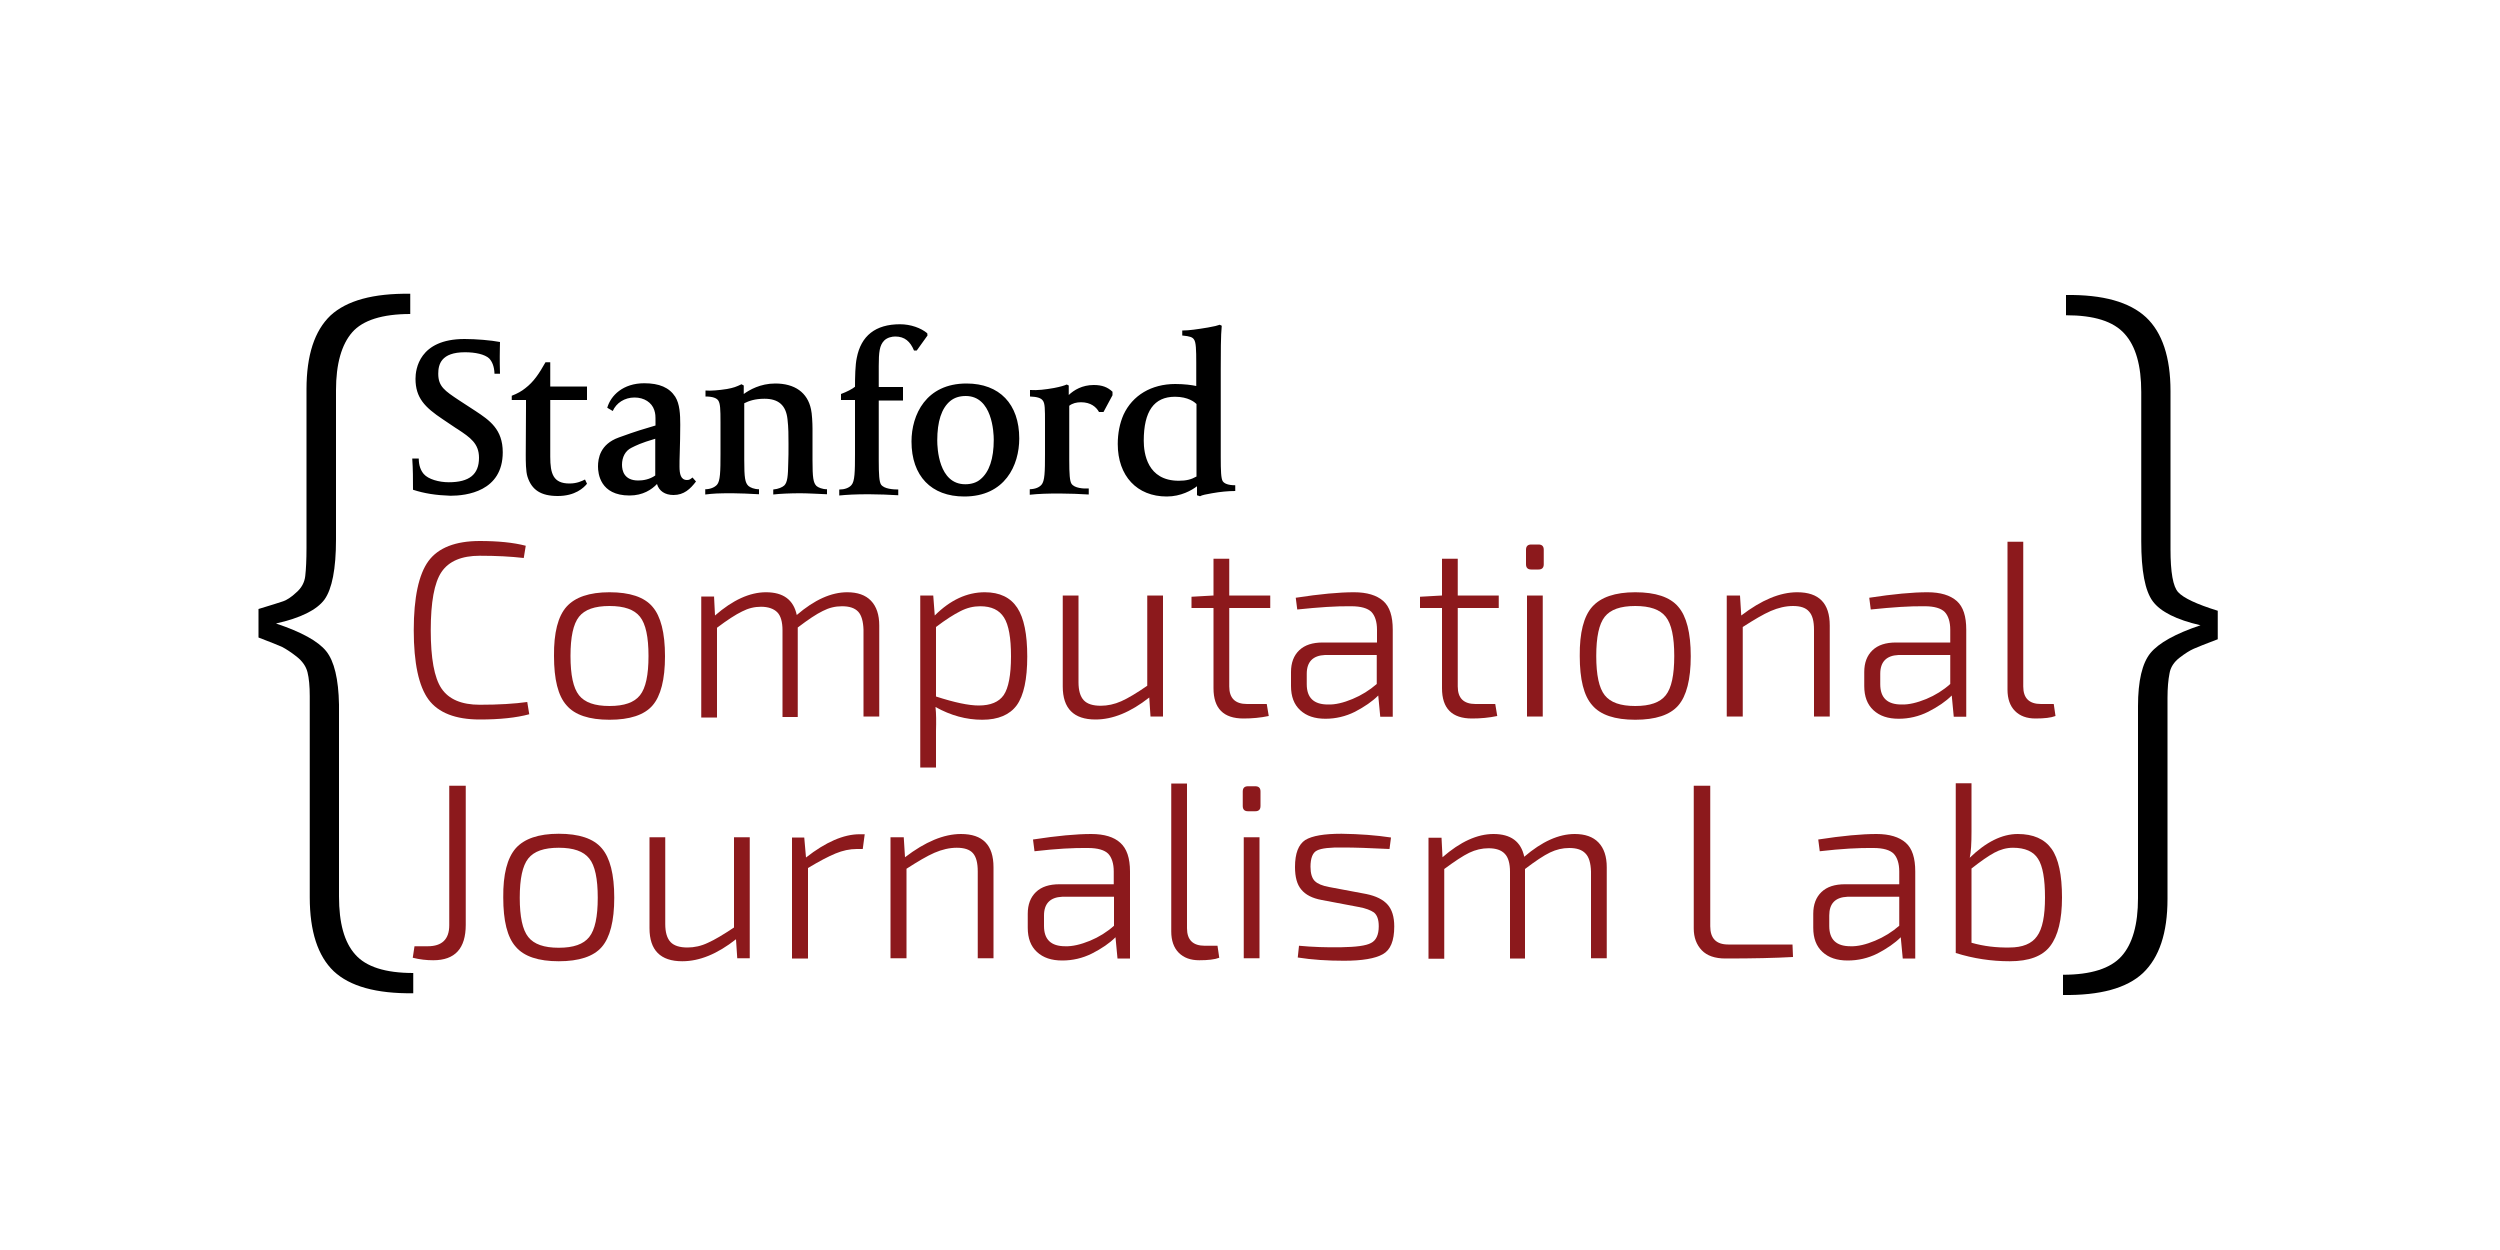
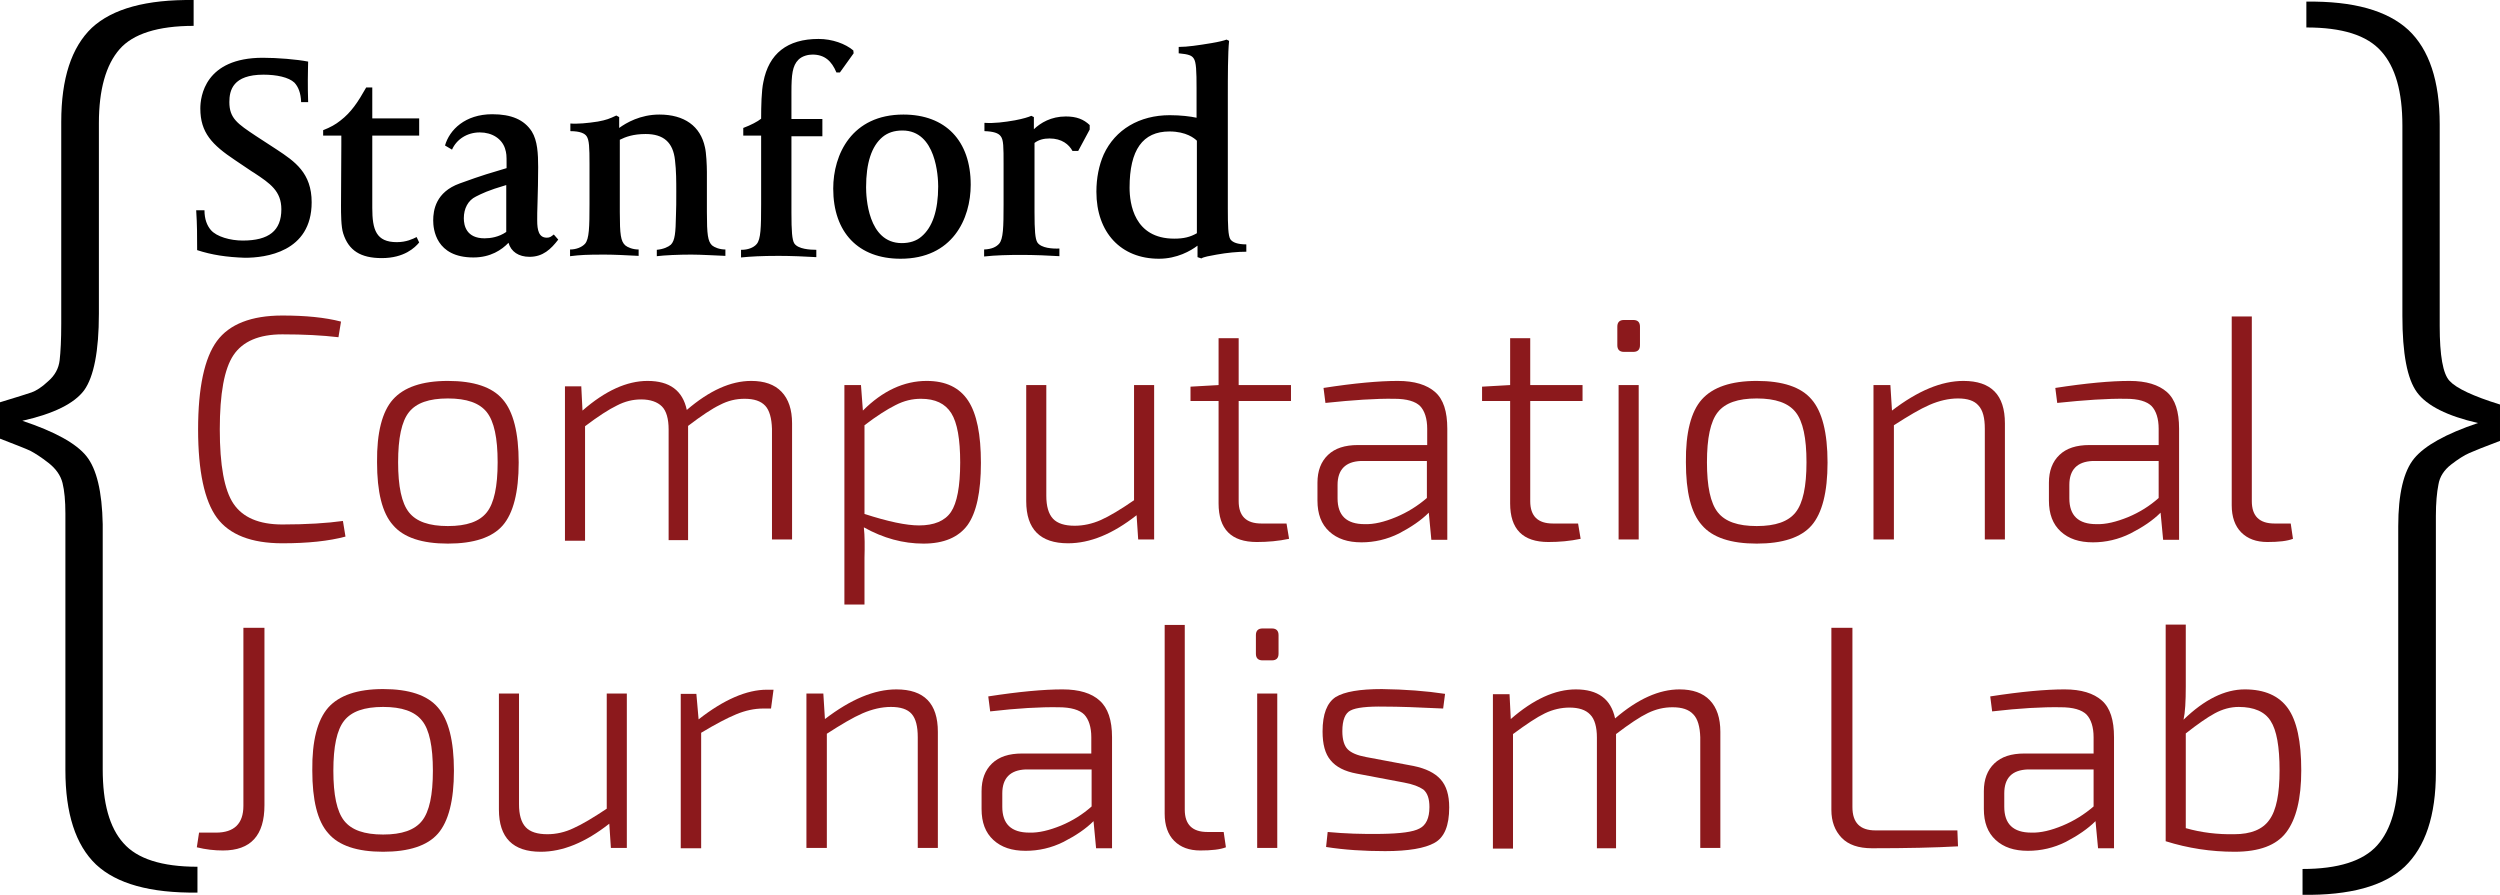
- <svg xmlns="http://www.w3.org/2000/svg" version="1.1" id="Layer_1" x="0px" y="0px" viewBox="0 0 1000 500" style="enable-background:new 0 0 1000 500;" xml:space="preserve">
-   <style type="text/css">
- 	.st0{fill:#8C191C;}
- </style>
+ <svg xmlns="http://www.w3.org/2000/svg" version="1.1" id="Layer_1" x="0px" y="0px" width="479.625px" height="171.678px" viewBox="63.281 314.904 479.625 171.678" enable-background="new 63.281 314.904 479.625 171.678" xml:space="preserve">
  <g>
    <g>
-       <path class="st0" d="M210.9,280.8l0.8,4.9c-5.2,1.4-11.8,2.1-19.8,2.1c-9.7,0-16.6-2.7-20.5-8c-3.9-5.3-5.9-14.6-5.9-27.7    c0-13.1,2-22.4,5.9-27.7c3.9-5.3,10.8-8,20.5-8c7.3,0,13.4,0.6,18.4,1.9l-0.8,4.9c-5.1-0.6-10.9-0.9-17.6-0.9    c-7.3,0-12.4,2.2-15.3,6.5c-2.9,4.3-4.3,12.1-4.3,23.3s1.4,19,4.3,23.3c2.9,4.3,8,6.5,15.3,6.5    C199.5,281.9,205.9,281.5,210.9,280.8z" />
-       <path class="st0" d="M226.6,242.7c3.4-3.8,9.1-5.8,17.2-5.8c8.1,0,13.9,1.9,17.2,5.8c3.3,3.8,5,10.4,5,19.8c0,9.3-1.7,15.9-5,19.7    c-3.3,3.8-9.1,5.7-17.2,5.7c-8.1,0-13.9-1.9-17.2-5.8c-3.4-3.8-5-10.4-5-19.7C221.5,253.1,223.2,246.5,226.6,242.7z M256,246.7    c-2.3-2.9-6.3-4.3-12.2-4.3c-5.9,0-9.9,1.4-12.2,4.3c-2.3,2.9-3.4,8.1-3.4,15.7c0,7.6,1.1,12.8,3.4,15.7c2.3,2.9,6.3,4.3,12.2,4.3    c5.9,0,9.9-1.4,12.2-4.3c2.3-2.9,3.4-8.1,3.4-15.7C259.4,254.8,258.3,249.6,256,246.7z" />
-       <path class="st0" d="M285.6,238.2l0.4,8c7.1-6.2,13.9-9.3,20.4-9.3c6.9,0,11,3,12.3,9.1c7.1-6.1,13.8-9.1,20.2-9.1    c4.1,0,7.3,1.1,9.5,3.4c2.2,2.3,3.3,5.6,3.3,9.9v36.4h-6.3v-34.7c-0.1-3.3-0.8-5.8-2.1-7.2c-1.4-1.5-3.5-2.2-6.5-2.2    c-2.7,0-5.2,0.6-7.7,1.9c-2.5,1.2-5.8,3.4-10,6.6v35.8H313v-34.7c0-3.3-0.7-5.8-2.1-7.2s-3.6-2.2-6.5-2.2c-2.6,0-5.1,0.6-7.6,1.9    c-2.5,1.2-5.9,3.4-10,6.5v35.9h-6.3v-48.4H285.6z" />
-       <path class="st0" d="M373.3,238.2l0.6,8c6.2-6.2,12.9-9.3,20-9.3c6,0,10.3,2.1,13,6.2c2.7,4.1,4,10.6,4,19.5    c0,9.1-1.4,15.6-4.2,19.5c-2.8,3.8-7.4,5.8-13.8,5.8c-6.4,0-12.6-1.7-18.7-5.1c0.3,2.7,0.3,5.9,0.2,9.6V307h-6.3v-68.8H373.3z     M374.4,250.8v27.8c7.4,2.4,13.1,3.6,17.1,3.6c4.7,0,8.1-1.4,10-4.2c1.9-2.8,2.9-8,2.9-15.5c0-7.3-0.9-12.5-2.8-15.5    c-1.9-3-5-4.5-9.5-4.5c-2.7,0-5.3,0.6-8,2C381.5,245.8,378.2,247.9,374.4,250.8z" />
-       <path class="st0" d="M465.2,238.2v48.4h-5l-0.5-7.6c-7.5,5.9-14.6,8.8-21.5,8.8c-8.7,0-13.1-4.4-13.1-13.2v-36.4h6.3v34.7    c0,3.3,0.7,5.7,2.1,7.2c1.4,1.5,3.7,2.2,6.8,2.2c2.7,0,5.5-0.6,8.2-1.8c2.7-1.2,6.2-3.3,10.4-6.2v-36.1H465.2z" />
-       <path class="st0" d="M506.7,281.6l0.8,4.8c-3.3,0.7-6.7,1-10.1,1c-8,0-12-4-12-12.1v-32.1h-8.8v-4.5l8.8-0.5v-14.7h6.3v14.7h16.4    v5h-16.4v31.4c0,4.7,2.4,7,7.1,7H506.7z" />
-       <path class="st0" d="M518.9,243.8l-0.6-4.7c9.7-1.5,17.4-2.2,23.3-2.2c5.2,0,9.1,1.2,11.7,3.5c2.6,2.3,3.8,6.1,3.8,11.5v34.8h-5    l-0.8-8.5c-2.4,2.4-5.5,4.5-9.3,6.5c-3.8,1.9-7.8,2.8-11.8,2.8c-4.3,0-7.6-1.1-10.1-3.4c-2.5-2.3-3.7-5.5-3.7-9.7v-5.6    c0-3.7,1.1-6.6,3.3-8.7c2.2-2.1,5.3-3.1,9.4-3.1h21.7v-5.1c0-3.2-0.8-5.6-2.2-7.1c-1.5-1.5-4.2-2.3-8.1-2.3    C534.7,242.4,527.5,242.9,518.9,243.8z M522.7,269.5v4.2c0,5.4,2.8,8.1,8.5,8.1c2.9,0.1,6.2-0.7,9.8-2.2c3.6-1.5,6.8-3.5,9.7-6    V262H530C525.2,262.2,522.7,264.7,522.7,269.5z" />
-       <path class="st0" d="M598.1,281.6l0.8,4.8c-3.3,0.7-6.7,1-10.1,1c-8,0-12-4-12-12.1v-32.1H568v-4.5l8.8-0.5v-14.7h6.3v14.7h16.4v5    h-16.4v31.4c0,4.7,2.4,7,7.1,7H598.1z" />
-       <path class="st0" d="M612.5,217.8h2.9c1.4,0,2.1,0.7,2.1,2.1v5.8c0,1.4-0.7,2.1-2.1,2.1h-2.9c-1.4,0-2.1-0.7-2.1-2.1v-5.8    C610.4,218.5,611.1,217.8,612.5,217.8z M617.1,286.6h-6.3v-48.4h6.3V286.6z" />
-       <path class="st0" d="M636.9,242.7c3.4-3.8,9.1-5.8,17.2-5.8c8.1,0,13.9,1.9,17.2,5.8c3.3,3.8,5,10.4,5,19.8c0,9.3-1.7,15.9-5,19.7    c-3.3,3.8-9.1,5.7-17.2,5.7c-8.1,0-13.9-1.9-17.2-5.8c-3.4-3.8-5-10.4-5-19.7C631.8,253.1,633.5,246.5,636.9,242.7z M666.3,246.7    c-2.3-2.9-6.3-4.3-12.2-4.3c-5.9,0-9.9,1.4-12.2,4.3c-2.3,2.9-3.4,8.1-3.4,15.7c0,7.6,1.1,12.8,3.4,15.7c2.3,2.9,6.3,4.3,12.2,4.3    c5.9,0,9.9-1.4,12.2-4.3c2.3-2.9,3.4-8.1,3.4-15.7C669.7,254.8,668.6,249.6,666.3,246.7z" />
-       <path class="st0" d="M696,238.2l0.5,8c8.1-6.2,15.5-9.3,22.4-9.3c8.7,0,13,4.4,13,13.3v36.4h-6.3v-34.7c0-3.4-0.6-5.8-2-7.3    c-1.3-1.5-3.4-2.2-6.4-2.2c-2.9,0-5.9,0.7-8.9,2c-3,1.3-6.7,3.5-11.2,6.4v35.8h-6.4v-48.4H696z" />
-       <path class="st0" d="M748.3,243.8l-0.6-4.7c9.7-1.5,17.4-2.2,23.3-2.2c5.2,0,9.1,1.2,11.7,3.5c2.6,2.3,3.8,6.1,3.8,11.5v34.8h-5    l-0.8-8.5c-2.4,2.4-5.5,4.5-9.4,6.5c-3.8,1.9-7.8,2.8-11.8,2.8c-4.3,0-7.6-1.1-10.1-3.4c-2.5-2.3-3.7-5.5-3.7-9.7v-5.6    c0-3.7,1.1-6.6,3.3-8.7c2.2-2.1,5.3-3.1,9.4-3.1h21.7v-5.1c0-3.2-0.8-5.6-2.2-7.1c-1.5-1.5-4.2-2.3-8-2.3    C764.1,242.4,756.9,242.9,748.3,243.8z M752.1,269.5v4.2c0,5.4,2.8,8.1,8.5,8.1c2.9,0.1,6.2-0.7,9.9-2.2c3.6-1.5,6.8-3.5,9.6-6    V262h-20.7C754.6,262.2,752.1,264.7,752.1,269.5z" />
-       <path class="st0" d="M809.3,216.6v58c0,4.7,2.4,7,7.1,7h5.1l0.7,4.8c-1.8,0.7-4.5,1-8,1c-3.5,0-6.2-1-8.2-3c-2-2-3-4.9-3-8.5    v-59.2H809.3z" />
+       <path fill="#8C191C" d="M129.071,414.85l0.49,2.999c-3.183,0.856-7.222,1.285-12.118,1.285c-5.937,0-10.159-1.652-12.546-4.896    c-2.387-3.243-3.611-8.935-3.611-16.952c0-8.017,1.224-13.709,3.611-16.952c2.387-3.244,6.609-4.896,12.546-4.896    c4.467,0,8.201,0.367,11.261,1.163l-0.49,2.999c-3.121-0.367-6.671-0.551-10.771-0.551c-4.468,0-7.589,1.346-9.364,3.978    c-1.775,2.632-2.631,7.405-2.631,14.26s0.856,11.628,2.631,14.26s4.896,3.978,9.364,3.978    C122.094,415.522,126.011,415.278,129.071,414.85z" />
+       <path fill="#8C191C" d="M138.679,391.532c2.081-2.325,5.569-3.549,10.526-3.549s8.507,1.163,10.526,3.549    c2.02,2.326,3.06,6.365,3.06,12.118c0,5.691-1.041,9.73-3.06,12.056c-2.02,2.326-5.569,3.489-10.526,3.489    s-8.507-1.163-10.526-3.55c-2.081-2.326-3.06-6.365-3.06-12.057C135.558,397.897,136.599,393.858,138.679,391.532z     M156.672,393.98c-1.408-1.775-3.855-2.632-7.466-2.632s-6.059,0.857-7.466,2.632s-2.081,4.957-2.081,9.608    s0.673,7.833,2.081,9.608c1.408,1.774,3.855,2.632,7.466,2.632s6.059-0.857,7.466-2.632s2.081-4.957,2.081-9.608    S158.08,395.755,156.672,393.98z" />
+       <path fill="#8C191C" d="M174.787,388.778l0.245,4.896c4.345-3.794,8.506-5.691,12.484-5.691c4.223,0,6.732,1.836,7.528,5.569    c4.345-3.733,8.445-5.569,12.362-5.569c2.509,0,4.468,0.673,5.814,2.081c1.347,1.408,2.02,3.427,2.02,6.059v22.277h-3.855v-21.236    c-0.061-2.02-0.49-3.55-1.285-4.407c-0.857-0.918-2.142-1.346-3.978-1.346c-1.652,0-3.183,0.367-4.712,1.163    c-1.53,0.734-3.55,2.081-6.12,4.04v21.909h-3.733v-21.236c0-2.02-0.429-3.55-1.285-4.406c-0.857-0.857-2.204-1.347-3.978-1.347    c-1.591,0-3.122,0.367-4.651,1.163c-1.53,0.734-3.611,2.081-6.12,3.978v21.971h-3.855v-29.62h3.121V388.778z" />
+       <path fill="#8C191C" d="M228.459,388.778l0.367,4.896c3.794-3.794,7.895-5.691,12.24-5.691c3.672,0,6.304,1.285,7.956,3.794    c1.652,2.509,2.448,6.487,2.448,11.934c0,5.569-0.857,9.548-2.57,11.935c-1.713,2.325-4.529,3.549-8.446,3.549    c-3.917,0-7.711-1.04-11.444-3.121c0.184,1.652,0.184,3.611,0.123,5.876v8.935h-3.855v-42.105H228.459z M229.133,396.489v17.014    c4.529,1.469,8.017,2.203,10.465,2.203c2.876,0,4.957-0.856,6.12-2.57c1.163-1.713,1.775-4.896,1.775-9.485    c0-4.468-0.551-7.65-1.713-9.486c-1.163-1.836-3.06-2.754-5.814-2.754c-1.652,0-3.244,0.367-4.896,1.224    C233.478,393.43,231.458,394.715,229.133,396.489z" />
+       <path fill="#8C191C" d="M284.702,388.778v29.621h-3.06l-0.306-4.651c-4.59,3.61-8.935,5.386-13.158,5.386    c-5.324,0-8.017-2.693-8.017-8.079v-22.276h3.855v21.236c0,2.02,0.429,3.488,1.285,4.406c0.857,0.918,2.265,1.347,4.162,1.347    c1.653,0,3.366-0.367,5.019-1.102s3.794-2.02,6.365-3.794v-22.094H284.702L284.702,388.778z" />
+       <path fill="#8C191C" d="M310.101,415.339l0.489,2.938c-2.02,0.429-4.101,0.612-6.181,0.612c-4.896,0-7.344-2.448-7.344-7.405    v-19.645h-5.386v-2.754l5.386-0.306v-8.996h3.855v8.996h10.037v3.06H300.92v19.216c0,2.877,1.469,4.284,4.345,4.284H310.101    L310.101,415.339z" />
+       <path fill="#8C191C" d="M317.566,392.206l-0.367-2.876c5.937-0.918,10.649-1.346,14.26-1.346c3.183,0,5.569,0.734,7.16,2.142    c1.592,1.407,2.326,3.733,2.326,7.038v21.297h-3.061l-0.489-5.201c-1.469,1.469-3.366,2.754-5.691,3.978    c-2.325,1.163-4.773,1.714-7.222,1.714c-2.632,0-4.651-0.674-6.182-2.081c-1.529-1.407-2.264-3.366-2.264-5.937v-3.427    c0-2.265,0.673-4.039,2.02-5.324c1.346-1.285,3.243-1.897,5.753-1.897h13.28v-3.121c0-1.958-0.49-3.428-1.347-4.346    c-0.918-0.918-2.57-1.407-4.957-1.407C327.236,391.349,322.83,391.655,317.566,392.206z M319.893,407.934v2.57    c0,3.306,1.714,4.958,5.202,4.958c1.774,0.061,3.794-0.429,5.997-1.347s4.162-2.142,5.937-3.672v-7.1H324.36    C321.423,403.467,319.893,404.996,319.893,407.934z" />
+       <path fill="#8C191C" d="M366.037,415.339l0.489,2.938c-2.02,0.429-4.1,0.612-6.181,0.612c-4.896,0-7.344-2.448-7.344-7.405    v-19.645h-5.386v-2.754l5.386-0.306v-8.996h3.855v8.996h10.036v3.06h-10.036v19.216c0,2.877,1.469,4.284,4.345,4.284H366.037    L366.037,415.339z" />
+       <path fill="#8C191C" d="M374.85,376.293h1.775c0.856,0,1.285,0.429,1.285,1.285v3.55c0,0.857-0.429,1.285-1.285,1.285h-1.775    c-0.856,0-1.285-0.428-1.285-1.285v-3.55C373.564,376.722,373.993,376.293,374.85,376.293z M377.665,418.399h-3.855v-29.621h3.855    V418.399z" />
+       <path fill="#8C191C" d="M389.783,391.532c2.08-2.325,5.568-3.549,10.526-3.549c4.957,0,8.507,1.163,10.526,3.549    c2.02,2.326,3.06,6.365,3.06,12.118c0,5.691-1.04,9.73-3.06,12.056c-2.02,2.326-5.569,3.489-10.526,3.489    c-4.958,0-8.507-1.163-10.526-3.55c-2.081-2.326-3.061-6.365-3.061-12.057C386.661,397.897,387.702,393.858,389.783,391.532z     M407.775,393.98c-1.407-1.775-3.855-2.632-7.466-2.632c-3.611,0-6.06,0.857-7.467,2.632s-2.081,4.957-2.081,9.608    s0.674,7.833,2.081,9.608c1.407,1.774,3.855,2.632,7.467,2.632c3.61,0,6.059-0.857,7.466-2.632    c1.408-1.774,2.081-4.957,2.081-9.608S409.184,395.755,407.775,393.98z" />
+       <path fill="#8C191C" d="M425.952,388.778l0.306,4.896c4.957-3.794,9.486-5.691,13.709-5.691c5.324,0,7.956,2.693,7.956,8.139    v22.277h-3.855v-21.236c0-2.081-0.367-3.55-1.225-4.468c-0.795-0.918-2.08-1.347-3.916-1.347c-1.775,0-3.611,0.429-5.447,1.224    s-4.101,2.142-6.854,3.917v21.91h-3.917v-29.621H425.952L425.952,388.778z" />
+       <path fill="#8C191C" d="M457.96,392.206l-0.367-2.876c5.937-0.918,10.648-1.346,14.259-1.346c3.183,0,5.569,0.734,7.161,2.142    c1.591,1.407,2.325,3.733,2.325,7.038v21.297h-3.06l-0.49-5.201c-1.469,1.469-3.365,2.754-5.753,3.978    c-2.325,1.163-4.773,1.714-7.221,1.714c-2.632,0-4.651-0.674-6.182-2.081s-2.265-3.366-2.265-5.937v-3.427    c0-2.265,0.674-4.039,2.02-5.324c1.347-1.285,3.244-1.897,5.753-1.897h13.28v-3.121c0-1.958-0.489-3.428-1.346-4.346    c-0.918-0.918-2.571-1.407-4.896-1.407C467.629,391.349,463.223,391.655,457.96,392.206z M460.285,407.934v2.57    c0,3.306,1.714,4.958,5.202,4.958c1.774,0.061,3.794-0.429,6.059-1.347c2.203-0.918,4.162-2.142,5.875-3.672v-7.1h-12.668    C461.815,403.467,460.285,404.996,460.285,407.934z" />
+       <path fill="#8C191C" d="M495.292,375.559v35.497c0,2.876,1.469,4.283,4.345,4.283h3.121l0.429,2.938    c-1.102,0.429-2.754,0.612-4.896,0.612c-2.142,0-3.794-0.612-5.019-1.836c-1.224-1.224-1.836-2.999-1.836-5.202v-36.23h3.856    V375.559z" />
    </g>
    <g>
-       <path class="st0" d="M186.3,314.3v55.6c0,9.5-4.3,14.2-13,14.2c-2.7,0-5.4-0.3-8.2-1l0.7-4.6h5.3c5.7,0,8.6-2.8,8.6-8.4v-55.8    H186.3z" />
-       <path class="st0" d="M206.3,339.3c3.4-3.8,9.1-5.8,17.2-5.8c8.1,0,13.9,1.9,17.2,5.8c3.3,3.8,5,10.4,5,19.8c0,9.3-1.7,15.9-5,19.7    c-3.3,3.8-9.1,5.7-17.2,5.7c-8.1,0-13.9-1.9-17.2-5.8c-3.4-3.8-5-10.4-5-19.7C201.2,349.7,202.9,343.2,206.3,339.3z M235.7,343.4    c-2.3-2.9-6.3-4.3-12.2-4.3c-5.9,0-9.9,1.4-12.2,4.3c-2.3,2.9-3.4,8.1-3.4,15.7s1.1,12.8,3.4,15.7c2.3,2.9,6.3,4.3,12.2,4.3    c5.9,0,9.9-1.4,12.2-4.3c2.3-2.9,3.4-8.1,3.4-15.7S238,346.2,235.7,343.4z" />
-       <path class="st0" d="M299.9,334.9v48.4h-5l-0.5-7.6c-7.5,5.9-14.6,8.8-21.5,8.8c-8.7,0-13.1-4.4-13.1-13.2v-36.4h6.3v34.7    c0,3.3,0.7,5.7,2.1,7.2c1.4,1.5,3.7,2.2,6.8,2.2c2.7,0,5.5-0.6,8.2-1.9c2.7-1.2,6.2-3.3,10.4-6.1v-36.1H299.9z" />
-       <path class="st0" d="M345.9,333.6l-0.8,6h-2.4c-2.8,0-5.6,0.6-8.5,1.8c-2.9,1.2-6.5,3.1-11,5.8v36.2h-6.4v-48.4h4.9l0.7,8    c7.9-6.2,15.1-9.3,21.4-9.3H345.9z" />
-       <path class="st0" d="M361.5,334.9l0.5,8c8.1-6.2,15.5-9.3,22.4-9.3c8.7,0,13,4.4,13,13.3v36.4h-6.3v-34.7c0-3.4-0.6-5.8-1.9-7.3    c-1.3-1.5-3.5-2.2-6.5-2.2c-2.9,0-5.9,0.7-8.9,2c-3,1.3-6.7,3.5-11.2,6.4v35.8h-6.4v-48.4H361.5z" />
-       <path class="st0" d="M413.8,340.5l-0.6-4.7c9.7-1.5,17.4-2.2,23.3-2.2c5.2,0,9.1,1.2,11.6,3.5c2.6,2.3,3.9,6.1,3.9,11.5v34.8h-5    l-0.8-8.5c-2.4,2.4-5.5,4.5-9.4,6.5c-3.8,1.9-7.8,2.8-11.9,2.8c-4.3,0-7.6-1.1-10.1-3.4c-2.5-2.3-3.7-5.5-3.7-9.7v-5.6    c0-3.7,1.1-6.6,3.3-8.7c2.2-2.1,5.3-3.1,9.4-3.1h21.7v-5.1c0-3.2-0.8-5.6-2.2-7.1c-1.5-1.5-4.2-2.3-8.1-2.3    C429.6,339.1,422.4,339.5,413.8,340.5z M417.6,366.2v4.2c0,5.4,2.8,8.1,8.5,8.1c2.9,0.1,6.2-0.7,9.9-2.2c3.6-1.5,6.8-3.5,9.6-6    v-11.6h-20.7C420.1,358.9,417.6,361.4,417.6,366.2z" />
-       <path class="st0" d="M474.8,313.3v58c0,4.7,2.4,7,7.1,7h5.1l0.7,4.8c-1.8,0.7-4.5,1-8,1c-3.5,0-6.2-1-8.2-3c-2-2-3-4.9-3-8.5    v-59.2H474.8z" />
-       <path class="st0" d="M499.2,314.5h2.9c1.4,0,2.1,0.7,2.1,2.1v5.8c0,1.4-0.7,2.1-2.1,2.1h-2.9c-1.4,0-2.1-0.7-2.1-2.1v-5.8    C497.1,315.2,497.8,314.5,499.2,314.5z M503.8,383.3h-6.3v-48.4h6.3V383.3z" />
-       <path class="st0" d="M543.5,362.8l-14.8-2.8c-3.8-0.7-6.5-2.1-8.2-4.2c-1.7-2-2.5-5-2.5-9c0-5.5,1.4-9,4.1-10.8    c2.8-1.7,7.6-2.5,14.5-2.5c7.3,0.1,13.9,0.6,19.8,1.5l-0.6,4.6c-8-0.4-14.1-0.6-18.4-0.6c-5.3-0.1-8.9,0.3-10.6,1.2    c-1.7,0.8-2.6,3-2.6,6.5c0,2.7,0.6,4.6,1.7,5.7c1.1,1.1,3,1.9,5.7,2.4l14.9,2.8c3.9,0.8,6.7,2.2,8.5,4.2c1.8,2,2.7,4.9,2.7,8.8    c0,5.7-1.5,9.4-4.6,11.1c-3,1.7-8.2,2.6-15.5,2.6c-6.6,0-12.8-0.4-18.5-1.3l0.5-4.7c5.3,0.5,10.9,0.7,16.9,0.6    c5.9-0.1,9.9-0.6,11.9-1.7c2-1,3.1-3.2,3.1-6.7c0-2.6-0.6-4.4-1.9-5.5C548.3,364.1,546.3,363.3,543.5,362.8z" />
-       <path class="st0" d="M576.6,334.9l0.4,8c7.1-6.2,13.9-9.3,20.4-9.3c6.9,0,11,3,12.3,9.1c7.1-6.1,13.8-9.1,20.2-9.1    c4.1,0,7.3,1.1,9.5,3.4c2.2,2.3,3.3,5.6,3.3,9.9v36.4h-6.3v-34.7c-0.1-3.3-0.8-5.8-2.2-7.2c-1.4-1.5-3.5-2.2-6.5-2.2    c-2.7,0-5.2,0.6-7.7,1.8c-2.5,1.2-5.8,3.4-10,6.6v35.8H604v-34.7c0-3.3-0.7-5.8-2.1-7.2c-1.4-1.5-3.6-2.2-6.5-2.2    c-2.6,0-5.2,0.6-7.7,1.8c-2.5,1.2-5.8,3.4-10,6.5v35.9h-6.3v-48.4H576.6z" />
+       <path fill="#8C191C" d="M114.016,435.352v34.027c0,5.813-2.632,8.69-7.956,8.69c-1.652,0-3.305-0.184-5.019-0.612l0.429-2.815    h3.244c3.488,0,5.263-1.713,5.263-5.141v-34.149H114.016L114.016,435.352z" />
+       <path fill="#8C191C" d="M126.255,450.651c2.081-2.325,5.569-3.55,10.527-3.55c4.957,0,8.506,1.163,10.526,3.55    c2.02,2.326,3.06,6.365,3.06,12.118c0,5.691-1.04,9.73-3.06,12.056c-2.02,2.326-5.569,3.489-10.526,3.489    c-4.958,0-8.507-1.163-10.527-3.55c-2.081-2.326-3.06-6.365-3.06-12.057C123.134,457.017,124.175,453.038,126.255,450.651z     M144.249,453.161c-1.408-1.775-3.856-2.632-7.466-2.632c-3.611,0-6.059,0.856-7.467,2.632c-1.407,1.774-2.081,4.957-2.081,9.608    c0,4.65,0.673,7.833,2.081,9.608c1.408,1.774,3.856,2.631,7.467,2.631c3.61,0,6.059-0.856,7.466-2.631    c1.407-1.775,2.081-4.958,2.081-9.608C146.329,458.118,145.656,454.874,144.249,453.161z" />
+       <path fill="#8C191C" d="M183.539,447.959v29.621h-3.06l-0.306-4.651c-4.59,3.61-8.935,5.386-13.158,5.386    c-5.324,0-8.017-2.693-8.017-8.079v-22.276h3.855v21.236c0,2.02,0.429,3.488,1.285,4.406c0.857,0.918,2.265,1.347,4.162,1.347    c1.652,0,3.366-0.367,5.019-1.163c1.652-0.734,3.794-2.02,6.365-3.733v-22.093H183.539z" />
+       <path fill="#8C191C" d="M211.691,447.163l-0.49,3.672h-1.469c-1.713,0-3.427,0.367-5.202,1.102s-3.978,1.897-6.732,3.55v22.154    h-3.917V448.02h2.999l0.428,4.896c4.835-3.795,9.241-5.691,13.097-5.691h1.285V447.163z" />
+       <path fill="#8C191C" d="M221.238,447.959l0.306,4.896c4.957-3.794,9.486-5.691,13.709-5.691c5.324,0,7.956,2.693,7.956,8.14    v22.277h-3.856v-21.237c0-2.08-0.367-3.549-1.163-4.467s-2.142-1.347-3.978-1.347c-1.775,0-3.611,0.429-5.447,1.224    c-1.836,0.796-4.101,2.143-6.854,3.917v21.91h-3.917v-29.621H221.238L221.238,447.959z" />
+       <path fill="#8C191C" d="M253.246,451.386l-0.367-2.876c5.937-0.918,10.649-1.347,14.26-1.347c3.182,0,5.569,0.734,7.099,2.142    c1.591,1.408,2.387,3.733,2.387,7.038v21.298h-3.06l-0.49-5.202c-1.469,1.469-3.366,2.754-5.752,3.979    c-2.326,1.163-4.774,1.714-7.283,1.714c-2.631,0-4.651-0.674-6.181-2.081c-1.53-1.408-2.264-3.366-2.264-5.937v-3.428    c0-2.264,0.673-4.039,2.02-5.324s3.244-1.896,5.753-1.896h13.28v-3.122c0-1.958-0.49-3.427-1.346-4.345    c-0.918-0.918-2.571-1.408-4.958-1.408C262.915,450.529,258.509,450.774,253.246,451.386z M255.571,467.114v2.57    c0,3.305,1.713,4.957,5.202,4.957c1.774,0.062,3.794-0.428,6.059-1.346c2.203-0.918,4.162-2.143,5.875-3.672v-7.1h-12.668    C257.101,462.646,255.571,464.177,255.571,467.114z" />
+       <path fill="#8C191C" d="M290.578,434.739v35.496c0,2.877,1.469,4.284,4.345,4.284h3.121l0.429,2.938    c-1.102,0.429-2.754,0.612-4.896,0.612c-2.142,0-3.794-0.612-5.018-1.836c-1.224-1.225-1.836-2.999-1.836-5.202v-36.23h3.855    V434.739z" />
+       <path fill="#8C191C" d="M305.51,435.474h1.775c0.856,0,1.285,0.429,1.285,1.285v3.55c0,0.857-0.429,1.285-1.285,1.285h-1.775    c-0.856,0-1.285-0.428-1.285-1.285v-3.55C304.225,435.902,304.654,435.474,305.51,435.474z M308.325,477.58h-3.855v-29.621h3.855    V477.58z" />
+       <path fill="#8C191C" d="M332.622,465.033l-9.058-1.713c-2.325-0.429-3.979-1.285-5.019-2.57c-1.04-1.225-1.53-3.061-1.53-5.509    c0-3.365,0.857-5.508,2.51-6.609c1.713-1.04,4.651-1.53,8.874-1.53c4.468,0.062,8.507,0.367,12.117,0.918l-0.367,2.815    c-4.896-0.244-8.629-0.367-11.261-0.367c-3.243-0.061-5.446,0.184-6.487,0.734c-1.04,0.49-1.591,1.836-1.591,3.979    c0,1.652,0.367,2.815,1.04,3.488c0.674,0.673,1.836,1.163,3.488,1.469l9.119,1.714c2.387,0.489,4.101,1.346,5.202,2.57    c1.102,1.224,1.652,2.998,1.652,5.386c0,3.488-0.918,5.752-2.815,6.793c-1.836,1.04-5.019,1.591-9.485,1.591    c-4.04,0-7.834-0.244-11.322-0.795l0.306-2.877c3.244,0.306,6.671,0.429,10.343,0.367c3.611-0.062,6.059-0.367,7.283-1.04    c1.224-0.612,1.896-1.959,1.896-4.101c0-1.592-0.367-2.693-1.162-3.366C335.56,465.829,334.336,465.34,332.622,465.033z" />
+       <path fill="#8C191C" d="M352.879,447.959l0.245,4.896c4.345-3.794,8.507-5.691,12.484-5.691c4.224,0,6.732,1.836,7.528,5.569    c4.345-3.733,8.445-5.569,12.362-5.569c2.509,0,4.468,0.673,5.813,2.081c1.347,1.407,2.02,3.427,2.02,6.059v22.277h-3.855v-21.237    c-0.061-2.02-0.489-3.549-1.346-4.406c-0.857-0.918-2.143-1.346-3.979-1.346c-1.652,0-3.183,0.367-4.712,1.102    c-1.53,0.734-3.55,2.08-6.12,4.039v21.909h-3.672v-21.236c0-2.02-0.429-3.55-1.285-4.406c-0.857-0.918-2.204-1.347-3.979-1.347    c-1.591,0-3.183,0.367-4.712,1.102c-1.53,0.734-3.55,2.081-6.12,3.979v21.971h-3.855v-29.621h3.182V447.959z" />
    </g>
    <g>
-       <path class="st0" d="M684.1,314.3v56.2c0,4.9,2.4,7.3,7.2,7.3H717l0.2,5c-7.1,0.4-16.1,0.6-27,0.6c-4.2,0-7.4-1.1-9.5-3.3    c-2.1-2.2-3.2-5.1-3.2-8.7v-57.1H684.1z" />
-       <path class="st0" d="M727.9,340.5l-0.6-4.7c9.7-1.5,17.4-2.2,23.3-2.2c5.2,0,9.1,1.2,11.7,3.5c2.6,2.3,3.8,6.1,3.8,11.5v34.8h-5    l-0.8-8.5c-2.4,2.4-5.5,4.5-9.3,6.5c-3.8,1.9-7.8,2.8-11.9,2.8c-4.3,0-7.6-1.1-10.1-3.4c-2.5-2.3-3.7-5.5-3.7-9.7v-5.6    c0-3.7,1.1-6.6,3.3-8.7c2.2-2.1,5.3-3.1,9.4-3.1h21.7v-5.1c0-3.2-0.8-5.6-2.2-7.1c-1.5-1.5-4.2-2.3-8.1-2.3    C743.7,339.1,736.5,339.5,727.9,340.5z M731.7,366.2v4.2c0,5.4,2.8,8.1,8.5,8.1c2.9,0.1,6.2-0.7,9.8-2.2c3.6-1.5,6.8-3.5,9.7-6    v-11.6H739C734.1,358.9,731.7,361.4,731.7,366.2z" />
-       <path class="st0" d="M788.6,313.3v19.4c0,4.7-0.2,8.1-0.7,10.4c6.5-6.3,12.9-9.5,19.2-9.5c6.2,0,10.7,2,13.5,5.9    c2.8,3.9,4.2,10.4,4.2,19.5c0,8.9-1.6,15.3-4.7,19.4c-3.1,4.1-8.5,6.1-16.2,6.1c-7.4,0-14.6-1.1-21.6-3.3v-67.9H788.6z     M788.6,347.4v29.7c4.9,1.4,10,2,15.2,1.9c5.2,0,8.9-1.5,11-4.5c2.2-3,3.2-8.2,3.2-15.5c0-7.4-0.9-12.6-2.8-15.5    c-1.8-2.9-5.2-4.4-10-4.4c-2.6,0-5.1,0.7-7.5,2C795.3,342.4,792.3,344.5,788.6,347.4z" />
+       <path fill="#8C191C" d="M418.669,435.352v34.395c0,2.999,1.469,4.468,4.406,4.468h15.729l0.123,3.06    c-4.346,0.245-9.854,0.367-16.524,0.367c-2.57,0-4.528-0.673-5.813-2.02c-1.286-1.347-1.959-3.121-1.959-5.324v-34.945H418.669z" />
+       <path fill="#8C191C" d="M445.475,451.386l-0.367-2.876c5.937-0.918,10.649-1.347,14.26-1.347c3.183,0,5.569,0.734,7.16,2.142    c1.592,1.408,2.326,3.733,2.326,7.038v21.298h-3.061l-0.489-5.202c-1.469,1.469-3.366,2.754-5.691,3.979    c-2.326,1.163-4.773,1.714-7.283,1.714c-2.632,0-4.651-0.674-6.181-2.081c-1.53-1.408-2.265-3.366-2.265-5.937v-3.428    c0-2.264,0.673-4.039,2.02-5.324s3.243-1.896,5.753-1.896h13.28v-3.122c0-1.958-0.489-3.427-1.347-4.345    c-0.918-0.918-2.57-1.408-4.957-1.408C455.145,450.529,450.738,450.774,445.475,451.386z M447.801,467.114v2.57    c0,3.305,1.713,4.957,5.201,4.957c1.775,0.062,3.795-0.428,5.998-1.346s4.161-2.143,5.937-3.672v-7.1h-12.669    C449.27,462.646,447.801,464.177,447.801,467.114z" />
+       <path fill="#8C191C" d="M482.623,434.739v11.873c0,2.876-0.122,4.957-0.429,6.365c3.979-3.856,7.896-5.814,11.751-5.814    c3.794,0,6.548,1.224,8.262,3.611c1.714,2.387,2.57,6.364,2.57,11.934c0,5.446-0.979,9.363-2.876,11.873    c-1.897,2.509-5.202,3.733-9.915,3.733c-4.528,0-8.935-0.674-13.219-2.021v-41.555H482.623z M482.623,455.608v18.177    c2.999,0.856,6.12,1.224,9.303,1.163c3.183,0,5.446-0.918,6.731-2.754c1.347-1.836,1.959-5.019,1.959-9.486    c0-4.528-0.551-7.711-1.714-9.486c-1.102-1.774-3.183-2.692-6.12-2.692c-1.591,0-3.121,0.429-4.59,1.224    C486.724,452.549,484.888,453.834,482.623,455.608z" />
    </g>
    <g>
-       <path d="M234.8,193.5c-1.3,1.6-4.7,4.9-11.7,4.9c-6.7,0-10.4-2.4-12.1-7.7c-0.7-2.1-0.7-6.3-0.7-8.8c0-6.9,0.1-12.5,0.1-18.9l0-3    h-5.7v-1.7c2.3-0.9,3.9-1.8,5.4-3c3.4-2.6,5.5-5.8,8.1-10.4h1.9v9.7h14.7v5.4h-14.7v22.7c0,6.8,1.2,10.7,7.7,10.7c3,0,5-1,6.2-1.6    L234.8,193.5L234.8,193.5z M471.5,192.3c3,0,5-0.5,7.1-1.7v-29c-0.7-0.7-3.3-2.9-8.6-2.9c-8.4,0-12.5,5.8-12.5,17.6    C457.5,181.3,458.9,192.3,471.5,192.3L471.5,192.3z M473,132.2c2.6,0,6-0.5,10.2-1.2c2.4-0.4,3.9-0.8,4.7-1.1l0.8,0.4    c-0.4,3.6-0.4,11.6-0.4,17.3v35.3c0,5.3,0.1,8.5,0.8,9.6c0.7,1,2.3,1.6,5,1.6v2.3c-2.7,0-6,0.3-9.3,0.9c-2.2,0.4-4,0.7-4.8,1.2    l-1.2-0.4v-3.6c-2.1,1.6-6.4,4.1-12.1,4.1c-11.9,0-19.6-8.2-19.6-21c0-4.3,0.8-8.3,2.3-11.7c3.6-7.8,11.2-12.3,20.7-12.3    c3.5,0,6.6,0.4,8.4,0.8v-9.2c0-5.4-0.1-8.3-0.9-9.4c-0.6-0.9-1.5-1.3-4.7-1.6V132.2L473,132.2z M412.1,156    c2.9,0.2,6.1-0.2,9.5-0.8c2.6-0.5,4.2-1,5.1-1.4l0.8,0.4v3.8c2.1-2,5.4-4,10-4c3.4,0,5.6,0.9,7.5,2.7v1.4l-3.6,6.7h-1.8    c-1.1-2-3.3-3.9-7.2-3.9c-1.8,0-3.4,0.4-4.7,1.4V184c0,5.7,0.2,8.4,0.9,9.5c1.2,1.8,4.8,2,6.9,1.9v2.4c-3-0.2-8.1-0.4-11.8-0.4    c-4.2,0-8.3,0.1-11.8,0.5v-2.2c2.4-0.1,3.8-0.8,4.7-1.8c1.3-1.5,1.4-5.1,1.4-12.4V169c0-5.4,0-7.7-0.9-8.8c-0.7-1-2.3-1.5-5.1-1.6    V156L412.1,156z M386.3,158.4c-2.6,0-4.6,0.7-6.2,2c-3.5,2.9-5.2,8.2-5.2,15.8c0,2.9,0.5,17.5,11.2,17.5c2.5,0,4.6-0.7,6.1-2    c3.5-2.9,5.3-8.2,5.3-15.8C397.5,173,396.9,158.4,386.3,158.4L386.3,158.4z M385.7,198.6c-13.2,0-21.1-8.2-21.1-22    c0-10.7,5.8-23.2,22-23.2c13.2,0,21.1,8.2,21.1,22C407.7,186.1,402,198.6,385.7,198.6L385.7,198.6z M335.9,195.8    c1.8,0,3.7-0.6,4.7-1.8c1.3-1.5,1.4-5.2,1.4-12.5v-21.5h-5.6v-2.4c2.4-0.9,4.5-2,5.6-2.9c0-3.8,0.1-8.8,0.7-11.5    c1.7-8.9,7.5-13.5,17.3-13.5c4.3,0,8.4,1.5,10.9,3.6l0.1,0.9l-4.3,6l-1.1,0c-1.5-3.6-3.7-5.6-7.5-5.6c-1.3,0-3.2,0.4-4.4,1.6    c-1.9,1.9-2.2,4.7-2.2,10.2v8.4h9.7v5.4h-9.7v24c0,5.7,0.2,8.5,0.9,9.6c1.2,1.8,5,2,6.9,2v2.3c-3.2-0.2-8.1-0.4-11.8-0.4    c-5.4,0-8.9,0.2-11.8,0.5V195.8L335.9,195.8z M282.1,156.2c2.2,0.2,5.5-0.1,8.7-0.6c2.7-0.5,3.7-0.9,5.8-1.9l0.9,0.5v3.4    c2.2-1.6,6.6-4.2,12.6-4.2c7.8,0,12.9,3.6,14.3,10.3c0.4,1.6,0.6,5.6,0.6,7.7v12.6c0,7.1,0.3,9.1,1.6,10.4    c0.7,0.6,2.3,1.3,4.2,1.3v2c-2.8-0.1-7.7-0.4-10.7-0.4c-4,0-8.4,0.2-10.8,0.5v-2c2.1-0.2,3.6-0.9,4.4-1.6c1.3-1.3,1.5-3.8,1.6-9.1    c0.1-1.6,0.1-5,0.1-7.5c0-3.2,0-6.6-0.4-9.9c-0.6-5.6-3.6-8.2-9.2-8.2c-3.9,0-6.3,0.9-8.1,1.8v22.7c0,7.1,0.3,9.1,1.7,10.4    c0.7,0.6,2.3,1.3,4.2,1.3v2c-3.6-0.2-7.9-0.4-10.6-0.4c-5.8,0-7.6,0.1-10.9,0.5v-2.1c1.9,0,3.7-0.7,4.7-1.8    c1.3-1.5,1.4-5.2,1.4-12.5V169c0-5.4-0.1-7.6-0.9-8.8c-0.6-0.9-2.1-1.6-5.1-1.6V156.2L282.1,156.2z M165.2,195.9    c0-4.4,0-8-0.3-12.5h2.6c0,2.8,0.8,4.8,2,6.2c1.8,2.1,6.1,3.3,10,3.3c8.2,0,12.1-3.1,12.1-9.8c0-5.7-3.5-8.1-8.5-11.4l-0.8-0.5    l-5.2-3.5c-7.2-4.8-10.9-8.6-10.9-16.2c0-3.7,1.4-15.9,19.6-15.9c4.6,0,10.6,0.5,14.2,1.2c0,0.6-0.1,3.4-0.1,5.7    c0,2.7,0,3.6,0.1,7h-2.2c-0.1-2.9-0.9-4.8-2.1-6.1c-1.8-1.7-5.6-2.5-9.7-2.5c-9.6,0-10.7,4.9-10.7,8.6c0,5.1,2.6,6.8,8.3,10.6    l6.6,4.3c5.6,3.7,10.9,7.3,10.9,16.5c0,15.7-14.6,17.4-20.9,17.4C174.4,198.1,169.8,197.4,165.2,195.9L165.2,195.9z M262.1,175.5    c-5.8,1.7-7.7,2.7-9.5,3.6c-2.5,1.2-3.8,3.8-3.8,6.8c0,2.3,0.8,6.3,6.5,6.3c1.9,0,4.5-0.4,6.8-2V175.5L262.1,175.5z M251.8,198.2    c-11.8,0-12.6-8.9-12.6-11.6c0-3.2,0.8-8.9,8.3-11.6c7.7-2.8,9.4-3.2,14.7-4.8v-1.4c0-2.6,0-3.2-0.5-4.8c-1-3-4-5-7.9-5    c-4,0-7.3,2.2-8.7,5.4l-2.2-1.3c1.4-4.9,6.3-9.8,14.8-9.8c6,0,10,1.7,12.4,5.4c1.8,2.9,2,7,2,11.2c0,3.7-0.1,7.9-0.2,11.2    c-0.1,2.3-0.1,4.3-0.1,5.5c0,3,0.5,5.4,3,5.4c1,0,1.3-0.3,2.2-1l1.4,1.6c-2.3,3-4.8,5.4-9,5.4c-3.4,0-5.8-1.6-6.6-4.4    C260.7,195.8,257.2,198.2,251.8,198.2L251.8,198.2z" />
+       <path d="M143.698,361.422c-0.796,0.979-2.876,2.999-7.161,2.999c-4.1,0-6.365-1.469-7.405-4.712    c-0.428-1.285-0.428-3.856-0.428-5.386c0-4.223,0.061-7.65,0.061-11.567v-1.836h-3.488v-1.041    c1.408-0.551,2.387-1.102,3.305-1.836c2.081-1.591,3.366-3.549,4.958-6.365h1.163v5.937h8.997v3.305h-8.997v13.893    c0,4.162,0.734,6.548,4.712,6.548c1.836,0,3.06-0.612,3.794-0.979L143.698,361.422L143.698,361.422z M288.558,360.688    c1.836,0,3.06-0.306,4.345-1.04v-17.748c-0.429-0.429-2.02-1.775-5.263-1.775c-5.141,0-7.65,3.549-7.65,10.771    C279.99,353.956,280.847,360.688,288.558,360.688L288.558,360.688z M289.476,323.906c1.591,0,3.672-0.306,6.242-0.734    c1.469-0.245,2.387-0.489,2.876-0.673l0.49,0.245c-0.245,2.203-0.245,7.099-0.245,10.587v21.604c0,3.244,0.061,5.202,0.489,5.875    c0.429,0.612,1.408,0.979,3.06,0.979v1.408c-1.652,0-3.672,0.184-5.691,0.551c-1.347,0.245-2.448,0.428-2.938,0.734l-0.734-0.245    v-2.203c-1.285,0.979-3.917,2.509-7.405,2.509c-7.283,0-11.996-5.018-11.996-12.852c0-2.632,0.49-5.08,1.408-7.161    c2.203-4.773,6.854-7.527,12.668-7.527c2.142,0,4.039,0.245,5.141,0.489v-5.63c0-3.305-0.061-5.08-0.551-5.753    c-0.367-0.551-0.918-0.795-2.876-0.979v-1.224H289.476z M252.205,338.472c1.775,0.122,3.733-0.123,5.814-0.49    c1.591-0.306,2.571-0.612,3.122-0.857l0.489,0.245v2.325c1.285-1.224,3.305-2.448,6.12-2.448c2.081,0,3.427,0.551,4.59,1.652    v0.857l-2.203,4.1h-1.102c-0.673-1.224-2.02-2.387-4.406-2.387c-1.102,0-2.081,0.245-2.876,0.857v13.28    c0,3.488,0.123,5.141,0.551,5.814c0.734,1.102,2.938,1.224,4.223,1.163v1.469c-1.836-0.123-4.957-0.245-7.222-0.245    c-2.57,0-5.08,0.062-7.221,0.306v-1.346c1.469-0.062,2.325-0.49,2.876-1.102c0.796-0.918,0.857-3.122,0.857-7.589v-7.65    c0-3.305,0-4.712-0.551-5.386c-0.428-0.612-1.408-0.918-3.121-0.979v-1.591H252.205z M236.416,339.941    c-1.591,0-2.815,0.428-3.794,1.224c-2.142,1.774-3.182,5.018-3.182,9.669c0,1.775,0.306,10.71,6.854,10.71    c1.53,0,2.815-0.428,3.733-1.224c2.142-1.775,3.244-5.019,3.244-9.669C243.27,348.876,242.903,339.941,236.416,339.941    L236.416,339.941z M236.048,364.543c-8.078,0-12.913-5.018-12.913-13.464c0-6.548,3.549-14.198,13.464-14.198    c8.079,0,12.913,5.019,12.913,13.464C249.512,356.893,246.024,364.543,236.048,364.543L236.048,364.543z M205.571,362.83    c1.102,0,2.264-0.367,2.876-1.102c0.795-0.918,0.857-3.183,0.857-7.65V340.92h-3.427v-1.469c1.469-0.551,2.754-1.224,3.427-1.775    c0-2.326,0.061-5.385,0.428-7.038c1.041-5.447,4.59-8.262,10.587-8.262c2.632,0,5.141,0.918,6.671,2.203l0.061,0.551l-2.631,3.672    h-0.673c-0.918-2.203-2.264-3.427-4.59-3.427c-0.795,0-1.958,0.245-2.693,0.979c-1.163,1.163-1.346,2.876-1.346,6.242v5.141h5.936    v3.305h-5.936v14.688c0,3.488,0.122,5.202,0.551,5.875c0.734,1.102,3.06,1.224,4.223,1.224v1.408    c-1.958-0.123-4.957-0.245-7.222-0.245c-3.305,0-5.447,0.123-7.222,0.306v-1.469H205.571z M172.645,338.594    c1.347,0.123,3.366-0.061,5.325-0.367c1.652-0.306,2.264-0.551,3.549-1.163l0.551,0.306v2.081c1.347-0.979,4.04-2.57,7.711-2.57    c4.773,0,7.895,2.203,8.751,6.304c0.245,0.979,0.367,3.427,0.367,4.712v7.711c0,4.345,0.184,5.569,0.979,6.365    c0.428,0.367,1.407,0.796,2.57,0.796v1.224c-1.714-0.061-4.712-0.245-6.548-0.245c-2.448,0-5.141,0.123-6.61,0.306v-1.224    c1.285-0.123,2.203-0.551,2.693-0.979c0.795-0.796,0.918-2.326,0.979-5.569c0.062-0.979,0.062-3.06,0.062-4.59    c0-1.958,0-4.04-0.245-6.059c-0.367-3.427-2.203-5.018-5.63-5.018c-2.387,0-3.855,0.551-4.957,1.102v13.892    c0,4.345,0.184,5.569,1.041,6.365c0.428,0.367,1.408,0.796,2.57,0.796v1.224c-2.203-0.122-4.835-0.245-6.487-0.245    c-3.549,0-4.651,0.061-6.671,0.306v-1.285c1.163,0,2.265-0.429,2.876-1.102c0.796-0.918,0.857-3.183,0.857-7.65v-7.588    c0-3.305-0.061-4.651-0.551-5.386c-0.367-0.551-1.285-0.979-3.121-0.979v-1.469H172.645z M101.103,362.891    c0-2.692,0-4.896-0.184-7.65h1.591c0,1.714,0.49,2.938,1.224,3.794c1.102,1.285,3.733,2.02,6.12,2.02    c5.019,0,7.405-1.897,7.405-5.998c0-3.488-2.142-4.957-5.202-6.977l-0.49-0.306l-3.182-2.142    c-4.406-2.938-6.671-5.263-6.671-9.915c0-2.264,0.857-9.73,11.995-9.73c2.815,0,6.487,0.306,8.69,0.734    c0,0.367-0.061,2.081-0.061,3.488c0,1.652,0,2.203,0.061,4.284h-1.346c-0.062-1.775-0.551-2.938-1.285-3.733    c-1.102-1.041-3.427-1.53-5.937-1.53c-5.875,0-6.548,2.999-6.548,5.263c0,3.121,1.591,4.162,5.08,6.487l4.039,2.631    c3.427,2.264,6.671,4.468,6.671,10.098c0,9.608-8.935,10.648-12.791,10.648C106.733,364.237,103.917,363.809,101.103,362.891    L101.103,362.891z M160.405,350.406c-3.55,1.04-4.712,1.652-5.814,2.203c-1.53,0.734-2.326,2.325-2.326,4.162    c0,1.407,0.49,3.855,3.978,3.855c1.163,0,2.754-0.245,4.162-1.224V350.406L160.405,350.406z M154.102,364.298    c-7.222,0-7.711-5.447-7.711-7.099c0-1.958,0.489-5.447,5.08-7.099c4.712-1.714,5.752-1.958,8.996-2.938v-0.857    c0-1.591,0-1.958-0.306-2.938c-0.612-1.836-2.448-3.06-4.834-3.06c-2.448,0-4.468,1.346-5.325,3.305l-1.346-0.795    c0.857-2.999,3.855-5.998,9.058-5.998c3.672,0,6.12,1.041,7.589,3.305c1.102,1.775,1.224,4.284,1.224,6.854    c0,2.265-0.062,4.835-0.123,6.854c-0.061,1.408-0.061,2.632-0.061,3.366c0,1.836,0.306,3.305,1.836,3.305    c0.612,0,0.795-0.184,1.346-0.612l0.857,0.979c-1.408,1.836-2.938,3.305-5.508,3.305c-2.081,0-3.549-0.979-4.039-2.692    C159.548,362.83,157.406,364.298,154.102,364.298L154.102,364.298z" />
    </g>
    <g>
-       <path d="M164.1,117.5v8.1c-11.2,0-19,2.5-23.2,7.3c-4.3,4.9-6.5,12.7-6.5,23.2v59.7c0,11.8-1.6,19.8-4.6,24    c-3.1,4.2-9.6,7.4-19.4,9.6c10.2,3.4,16.9,7.1,20.1,11.1c3.2,4,4.9,11.1,5.1,21.3v76.8c0,10.6,2.1,18.3,6.5,23.2    c4.3,4.9,12,7.4,23.2,7.4v8.1c-14.8,0.2-25.4-2.8-31.8-8.8c-6.4-6.1-9.6-16-9.6-29.6v-80.4c0-4-0.3-7.2-0.9-9.6    c-0.6-2.4-2.1-4.5-4.4-6.3c-2.3-1.8-4.2-3-5.7-3.8c-1.5-0.7-4.6-1.9-9.5-3.8v-11.4c5.2-1.6,8.5-2.6,9.9-3.1    c1.4-0.5,3.2-1.6,5.2-3.5c2.1-1.8,3.3-4,3.6-6.6c0.3-2.6,0.5-6.4,0.5-11.4v-63.3c0-13.6,3.2-23.4,9.6-29.5    C138.7,120.2,149.3,117.3,164.1,117.5z" />
+       <path d="M100.429,314.91v4.957c-6.854,0-11.628,1.53-14.198,4.468c-2.632,2.999-3.978,7.772-3.978,14.198v36.536    c0,7.222-0.979,12.118-2.815,14.688c-1.897,2.57-5.875,4.528-11.873,5.875c6.242,2.081,10.343,4.345,12.301,6.793    c1.958,2.448,2.999,6.793,3.121,13.036v47.001c0,6.487,1.285,11.2,3.978,14.198c2.631,2.999,7.344,4.529,14.198,4.529v4.957    c-9.058,0.122-15.545-1.714-19.461-5.386c-3.917-3.732-5.875-9.792-5.875-18.115v-49.204c0-2.448-0.184-4.407-0.551-5.876    s-1.285-2.754-2.693-3.855c-1.407-1.102-2.57-1.836-3.488-2.325c-0.918-0.429-2.815-1.163-5.814-2.326v-6.977    c3.183-0.979,5.202-1.591,6.059-1.897c0.856-0.306,1.958-0.979,3.182-2.142c1.285-1.102,2.02-2.448,2.203-4.039    s0.306-3.917,0.306-6.977v-38.739c0-8.323,1.958-14.321,5.875-18.054C84.884,316.562,91.372,314.788,100.429,314.91z" />
    </g>
    <g>
-       <path d="M826.4,126.1V118c14.8-0.2,25.4,2.8,32,8.9c6.5,6.1,9.8,16,9.8,29.5v63.3c0,9.2,1,15,3.1,17.2c2.1,2.3,7.4,4.8,15.8,7.4    v11.4c-4.8,1.8-8,3.1-9.6,3.8c-1.6,0.7-3.5,1.9-5.7,3.6c-2.2,1.7-3.6,3.8-4,6.3c-0.5,2.5-0.8,5.8-0.8,9.8v80.4    c0,13.6-3.3,23.4-9.8,29.6c-6.5,6.1-17.2,9-32,8.8v-8.1c11.2,0,19-2.5,23.4-7.4c4.4-4.9,6.6-12.7,6.6-23.2v-76.8    c0-10.2,1.7-17.3,5-21.3c3.3-4,9.9-7.7,20-11.1c-9.6-2.2-16-5.4-19.1-9.6c-3.1-4.2-4.6-12.2-4.6-24v-59.7    c0-10.6-2.2-18.3-6.6-23.2C845.4,128.5,837.6,126.1,826.4,126.1z" />
+       <path d="M505.757,320.173v-4.958c9.058-0.122,15.545,1.714,19.584,5.447c3.978,3.733,5.997,9.792,5.997,18.054v38.74    c0,5.63,0.612,9.18,1.897,10.526c1.285,1.408,4.529,2.938,9.67,4.529v6.977c-2.938,1.102-4.896,1.897-5.875,2.326    c-0.979,0.428-2.143,1.162-3.488,2.203c-1.347,1.04-2.204,2.325-2.448,3.855c-0.307,1.529-0.49,3.549-0.49,5.997v49.205    c0,8.323-2.02,14.32-5.997,18.115c-3.978,3.733-10.526,5.508-19.584,5.386v-4.957c6.854,0,11.628-1.53,14.32-4.529    c2.693-2.999,4.04-7.772,4.04-14.198V415.89c0-6.242,1.04-10.587,3.06-13.035s6.059-4.713,12.24-6.793    c-5.875-1.347-9.792-3.305-11.689-5.875s-2.815-7.466-2.815-14.688v-36.537c0-6.487-1.346-11.2-4.039-14.198    C517.385,321.642,512.611,320.173,505.757,320.173z" />
    </g>
  </g>
-   <g>
- </g>
-   <g>
- </g>
-   <g>
- </g>
-   <g>
- </g>
-   <g>
- </g>
-   <g>
- </g>
</svg>
